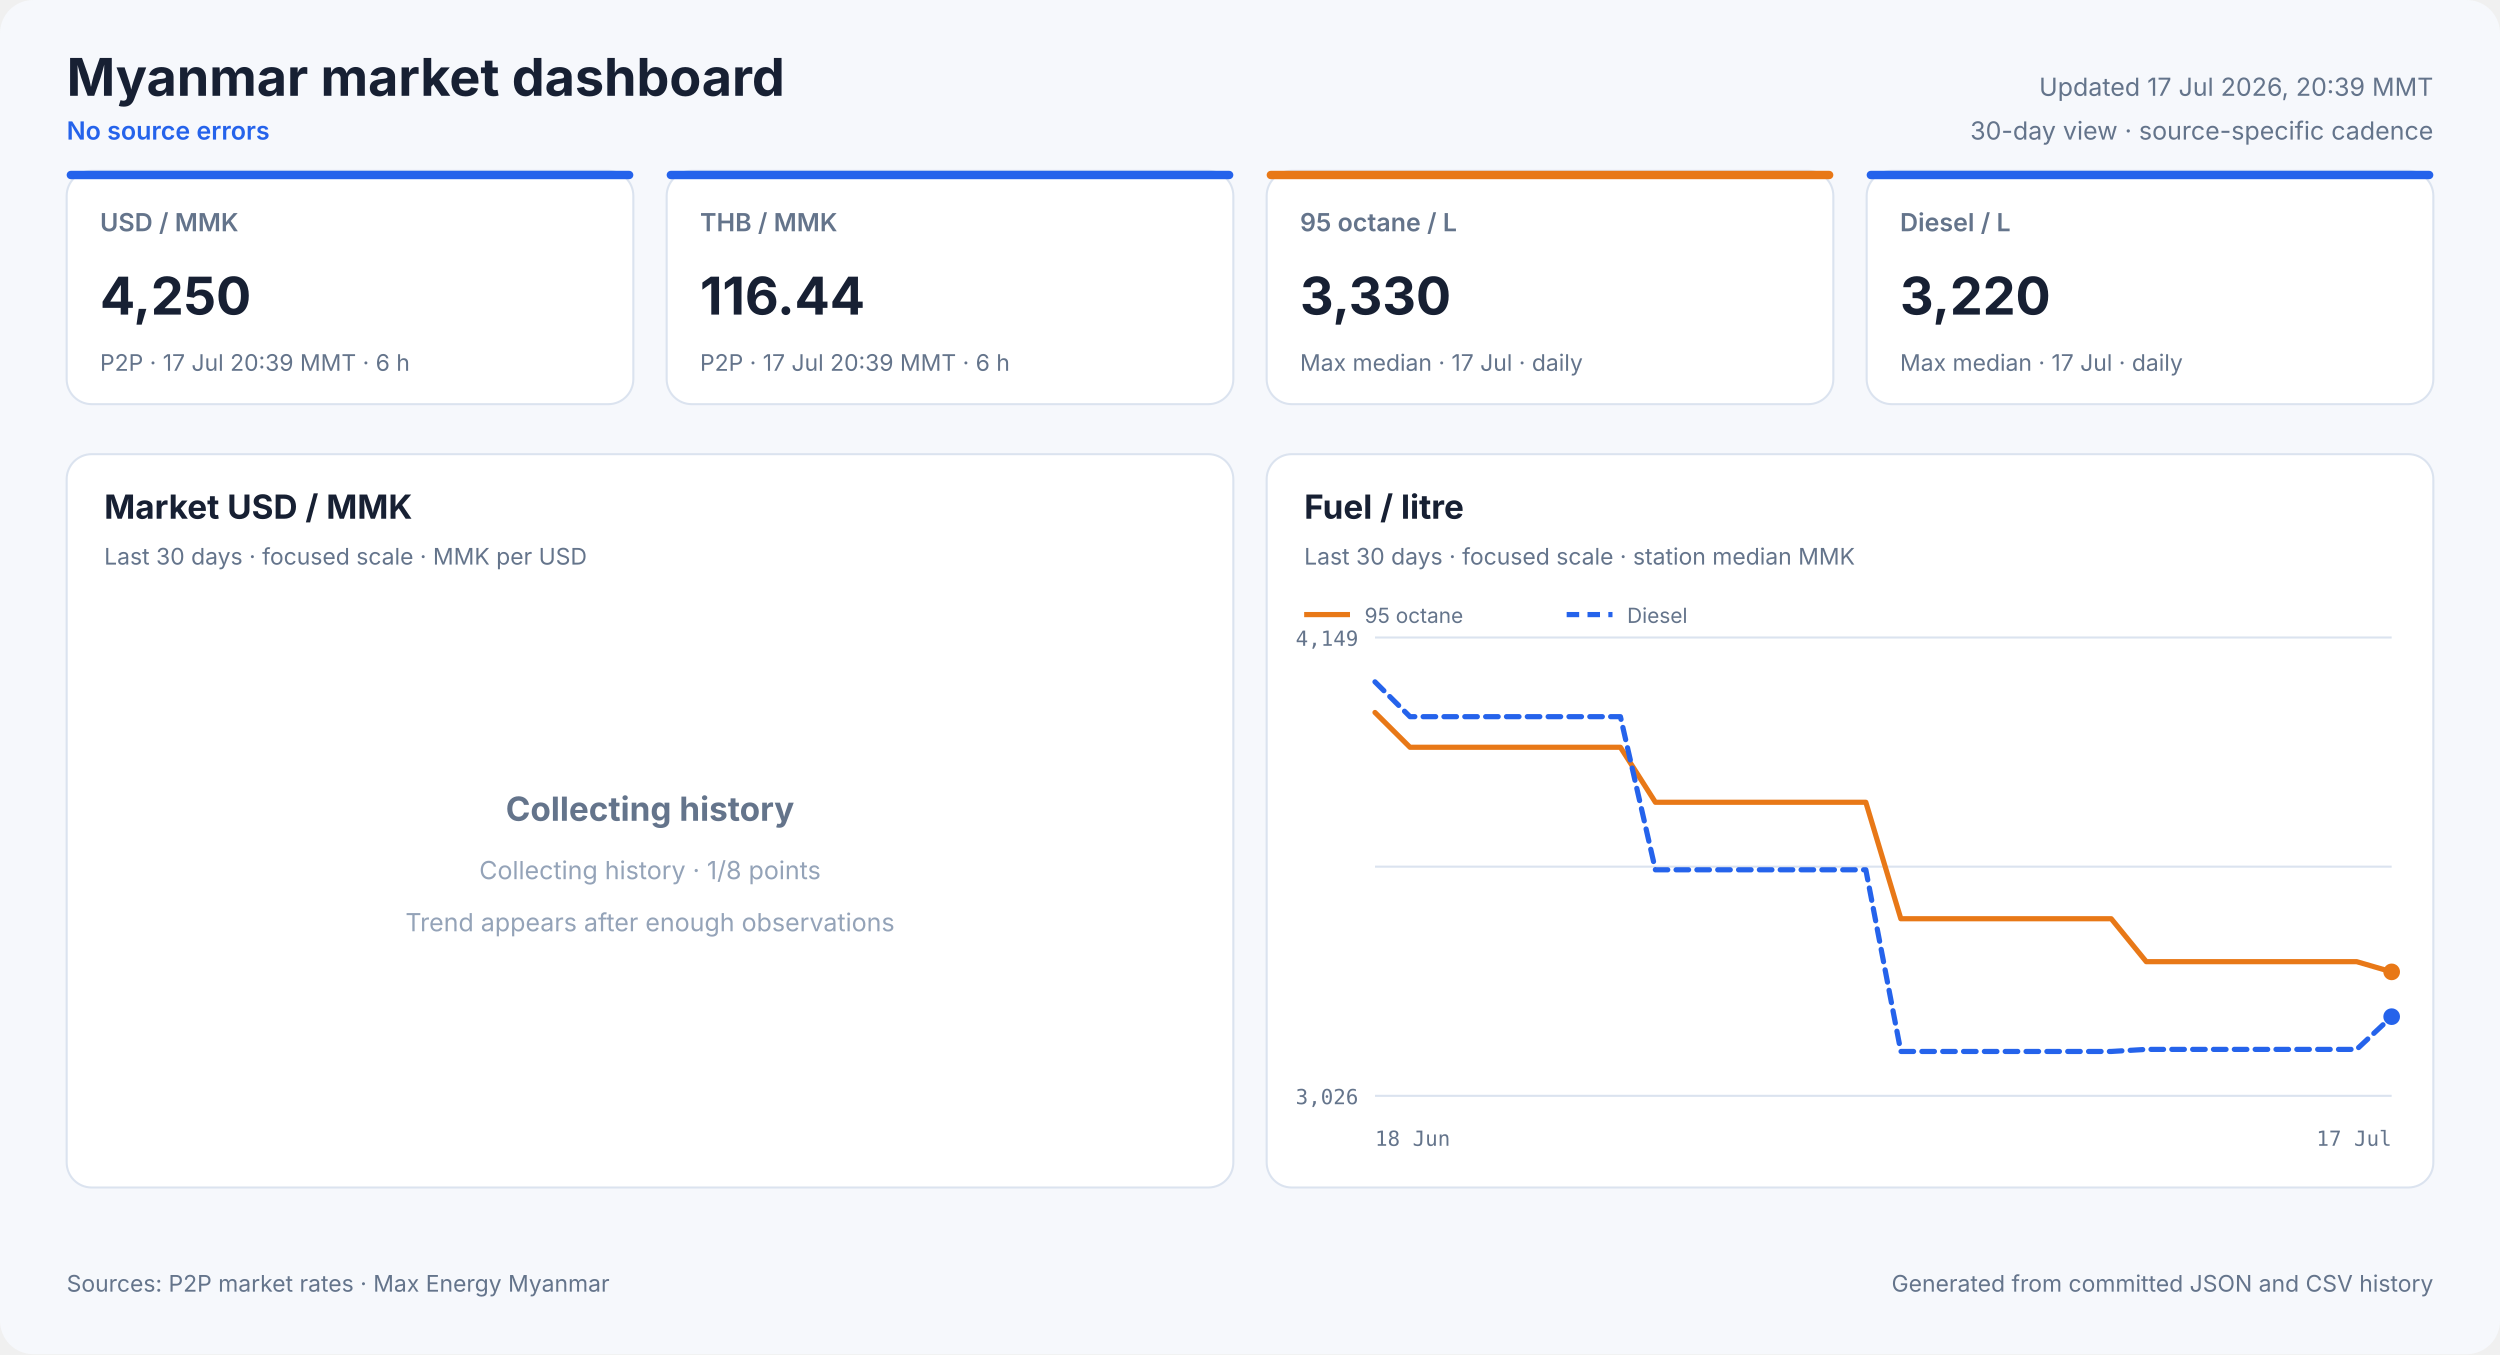
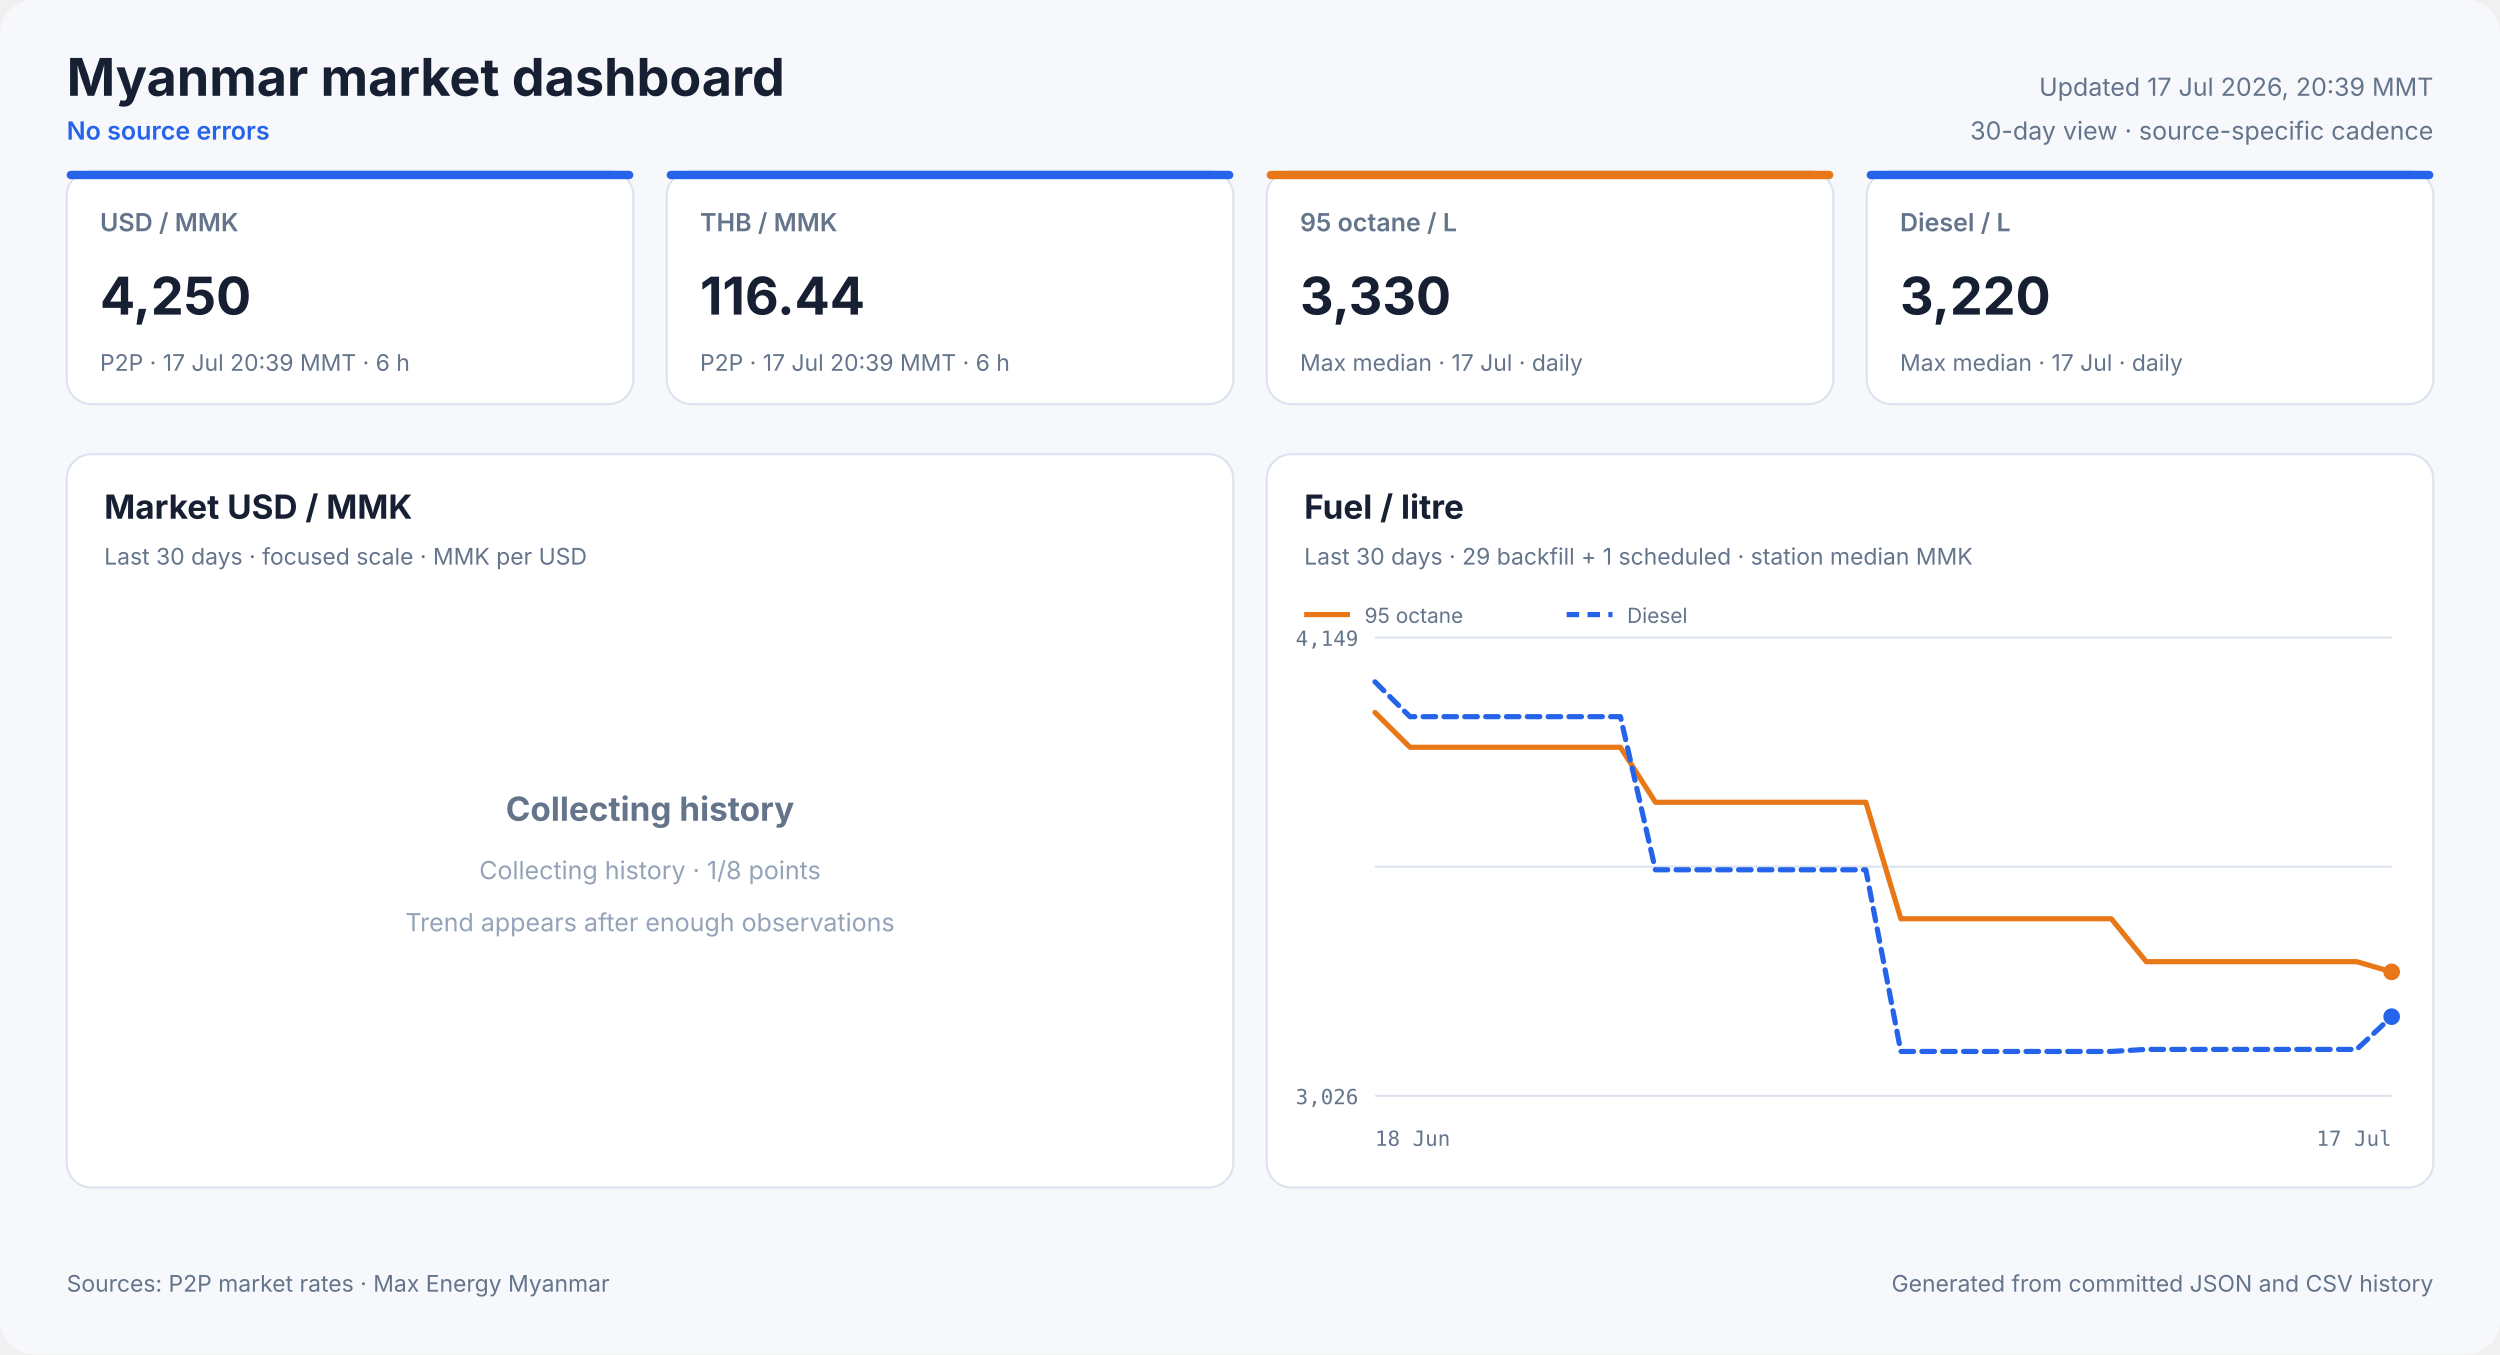
<svg xmlns="http://www.w3.org/2000/svg" width="1200" height="650" viewBox="0 0 1200 650" role="img">
  <style>
            text { font-family: Inter, ui-sans-serif, system-ui, -apple-system, sans-serif; fill: #172033; }
            .panel { fill: #ffffff; stroke: #dbe3ef; stroke-width: 1; }
            .title { font-size: 25px; font-weight: 700; }
            .freshness { font-size: 12px; fill: #64748b; }
            .status { font-size: 12px; fill: #2563eb; font-weight: 600; }
            .card-label { font-size: 12px; fill: #64748b; font-weight: 600; }
            .card-value { font-size: 25px; font-weight: 700; }
            .card-note { font-size: 11px; fill: #64748b; }
            .panel-title { font-size: 16px; font-weight: 700; }
            .panel-subtitle { font-size: 11px; fill: #64748b; }
            .empty-title { font-size: 16px; font-weight: 650; fill: #64748b; }
            .empty-note { font-size: 12px; fill: #94a3b8; }
            .axis { font-size: 10px; fill: #64748b; font-family: ui-monospace, SFMono-Regular, monospace; }
            .legend { font-size: 10px; fill: #64748b; }
            .grid { stroke: #dbe3ef; stroke-width: 1; }
            .footer { font-size: 11px; fill: #64748b; }
        </style>
  <rect width="1200" height="650" rx="16" fill="#f6f8fc" />
  <text x="32" y="46" class="title" text-anchor="start">Myanmar market dashboard</text>
  <text x="32" y="67" class="status" text-anchor="start">No source errors</text>
  <text x="1168" y="46" class="freshness" text-anchor="end">Updated 17 Jul 2026, 20:39 MMT</text>
  <text x="1168" y="67" class="freshness" text-anchor="end">30-day view · source-specific cadence</text>
  <rect x="32" y="82" width="272" height="112" rx="12" class="panel" />
  <rect x="32" y="82" width="272" height="4" rx="2" fill="#2563eb" />
  <text x="48" y="111" class="card-label" text-anchor="start">USD / MMK</text>
  <text x="48" y="151" class="card-value" text-anchor="start">4,250</text>
  <text x="48" y="178" class="card-note" text-anchor="start">P2P · 17 Jul 20:39 MMT · 6 h</text>
  <rect x="320" y="82" width="272" height="112" rx="12" class="panel" />
  <rect x="320" y="82" width="272" height="4" rx="2" fill="#2563eb" />
  <text x="336" y="111" class="card-label" text-anchor="start">THB / MMK</text>
  <text x="336" y="151" class="card-value" text-anchor="start">116.44</text>
  <text x="336" y="178" class="card-note" text-anchor="start">P2P · 17 Jul 20:39 MMT · 6 h</text>
  <rect x="608" y="82" width="272" height="112" rx="12" class="panel" />
  <rect x="608" y="82" width="272" height="4" rx="2" fill="#e87817" />
  <text x="624" y="111" class="card-label" text-anchor="start">95 octane / L</text>
  <text x="624" y="151" class="card-value" text-anchor="start">3,330</text>
  <text x="624" y="178" class="card-note" text-anchor="start">Max median · 17 Jul · daily</text>
  <rect x="896" y="82" width="272" height="112" rx="12" class="panel" />
  <rect x="896" y="82" width="272" height="4" rx="2" fill="#2563eb" />
  <text x="912" y="111" class="card-label" text-anchor="start">Diesel / L</text>
  <text x="912" y="151" class="card-value" text-anchor="start">3,220</text>
  <text x="912" y="178" class="card-note" text-anchor="start">Max median · 17 Jul · daily</text>
  <rect x="32" y="218" width="560" height="352" rx="12" class="panel" />
  <text x="50" y="249" class="panel-title" text-anchor="start">Market USD / MMK</text>
  <text x="50" y="271" class="panel-subtitle" text-anchor="start">Last 30 days · focused scale · MMK per USD</text>
  <text x="312.0" y="394" class="empty-title" text-anchor="middle">Collecting history</text>
  <text x="312.0" y="422" class="empty-note" text-anchor="middle">Collecting history · 1/8 points</text>
  <text x="312.0" y="447" class="empty-note" text-anchor="middle">Trend appears after enough observations</text>
  <rect x="608" y="218" width="560" height="352" rx="12" class="panel" />
  <text x="626" y="249" class="panel-title" text-anchor="start">Fuel / litre</text>
-   <text x="626" y="271" class="panel-subtitle" text-anchor="start">Last 30 days · focused scale · station median MMK</text>
+   <text x="626" y="271" class="panel-subtitle" text-anchor="start">Last 30 days · 29 backfill + 1 scheduled · station median MMK</text>
  <line x1="660" y1="306.0" x2="1148" y2="306.0" class="grid" />
  <line x1="660" y1="416.0" x2="1148" y2="416.0" class="grid" />
  <line x1="660" y1="526.0" x2="1148" y2="526.0" class="grid" />
  <text x="652" y="310" class="axis" text-anchor="end">4,149</text>
  <text x="652" y="530" class="axis" text-anchor="end">3,026</text>
  <text x="660" y="550" class="axis" text-anchor="start">18 Jun</text>
  <text x="1148" y="550" class="axis" text-anchor="end">17 Jul</text>
  <polyline points="660.0,342.0 676.8,358.7 693.7,358.7 710.5,358.7 727.3,358.7 744.1,358.7 761.0,358.7 777.8,358.7 794.6,385.1 811.4,385.1 828.3,385.1 845.1,385.1 861.9,385.1 878.8,385.1 895.6,385.1 912.4,441.0 929.2,441.0 946.1,441.0 962.9,441.0 979.7,441.0 996.6,441.0 1013.4,441.0 1030.2,461.6 1047.0,461.6 1063.9,461.6 1080.7,461.6 1097.5,461.6 1114.3,461.6 1131.2,461.6 1148.0,466.5" fill="none" stroke="#e87817" stroke-width="2.5" stroke-linecap="round" stroke-linejoin="round" />
  <circle cx="1148.0" cy="466.5" r="4" fill="#e87817" />
  <line x1="626" y1="295" x2="648" y2="295" stroke="#e87817" stroke-width="2.5" />
  <text x="655" y="299" class="legend" text-anchor="start">95 octane</text>
  <polyline points="660.0,327.3 676.8,344.0 693.7,344.0 710.5,344.0 727.3,344.0 744.1,344.0 761.0,344.0 777.8,344.0 794.6,417.5 811.4,417.5 828.3,417.5 845.1,417.5 861.9,417.5 878.8,417.5 895.6,417.5 912.4,504.7 929.2,504.7 946.1,504.7 962.9,504.7 979.7,504.7 996.6,504.7 1013.4,504.7 1030.2,503.7 1047.0,503.7 1063.9,503.7 1080.7,503.7 1097.5,503.7 1114.3,503.7 1131.2,503.7 1148.0,488.0" fill="none" stroke="#2563eb" stroke-width="2.5" stroke-linecap="round" stroke-linejoin="round" stroke-dasharray="6 4" />
  <circle cx="1148.0" cy="488.0" r="4" fill="#2563eb" />
  <line x1="752" y1="295" x2="774" y2="295" stroke="#2563eb" stroke-width="2.5" stroke-dasharray="6 4" />
  <text x="781" y="299" class="legend" text-anchor="start">Diesel</text>
  <text x="32" y="620" class="footer" text-anchor="start">Sources: P2P market rates · Max Energy Myanmar</text>
  <text x="1168" y="620" class="footer" text-anchor="end">Generated from committed JSON and CSV history</text>
</svg>
